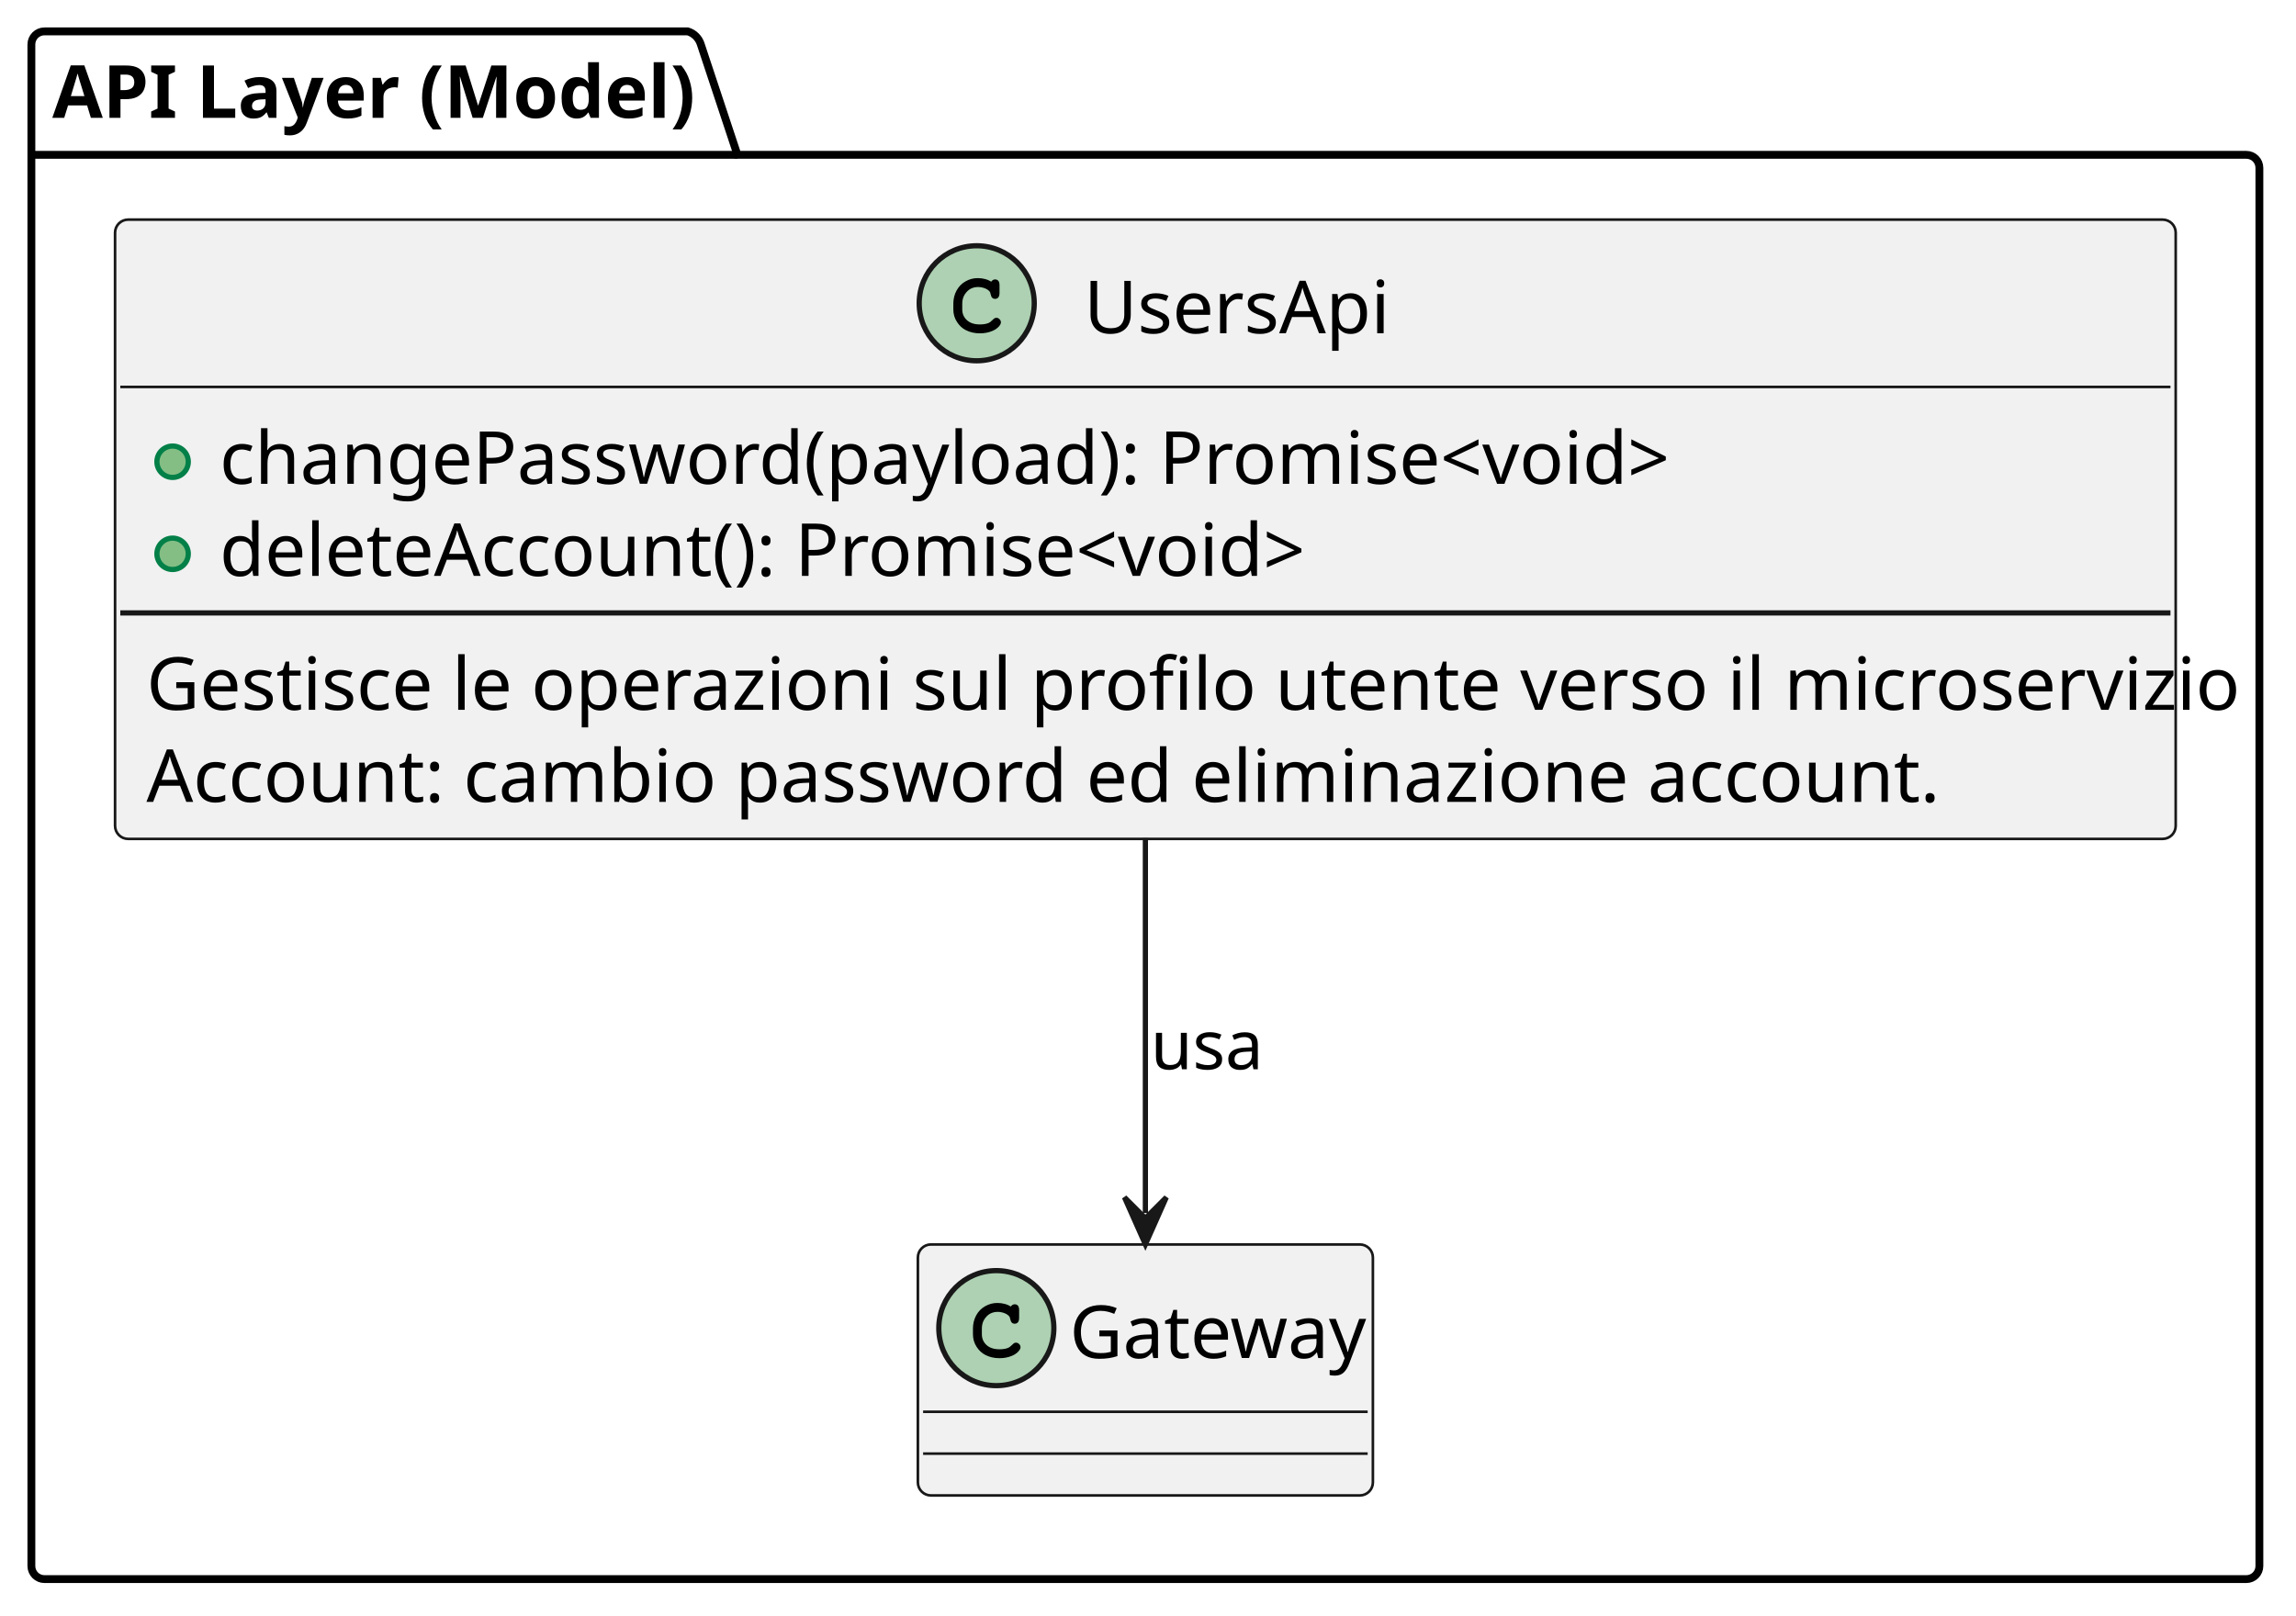
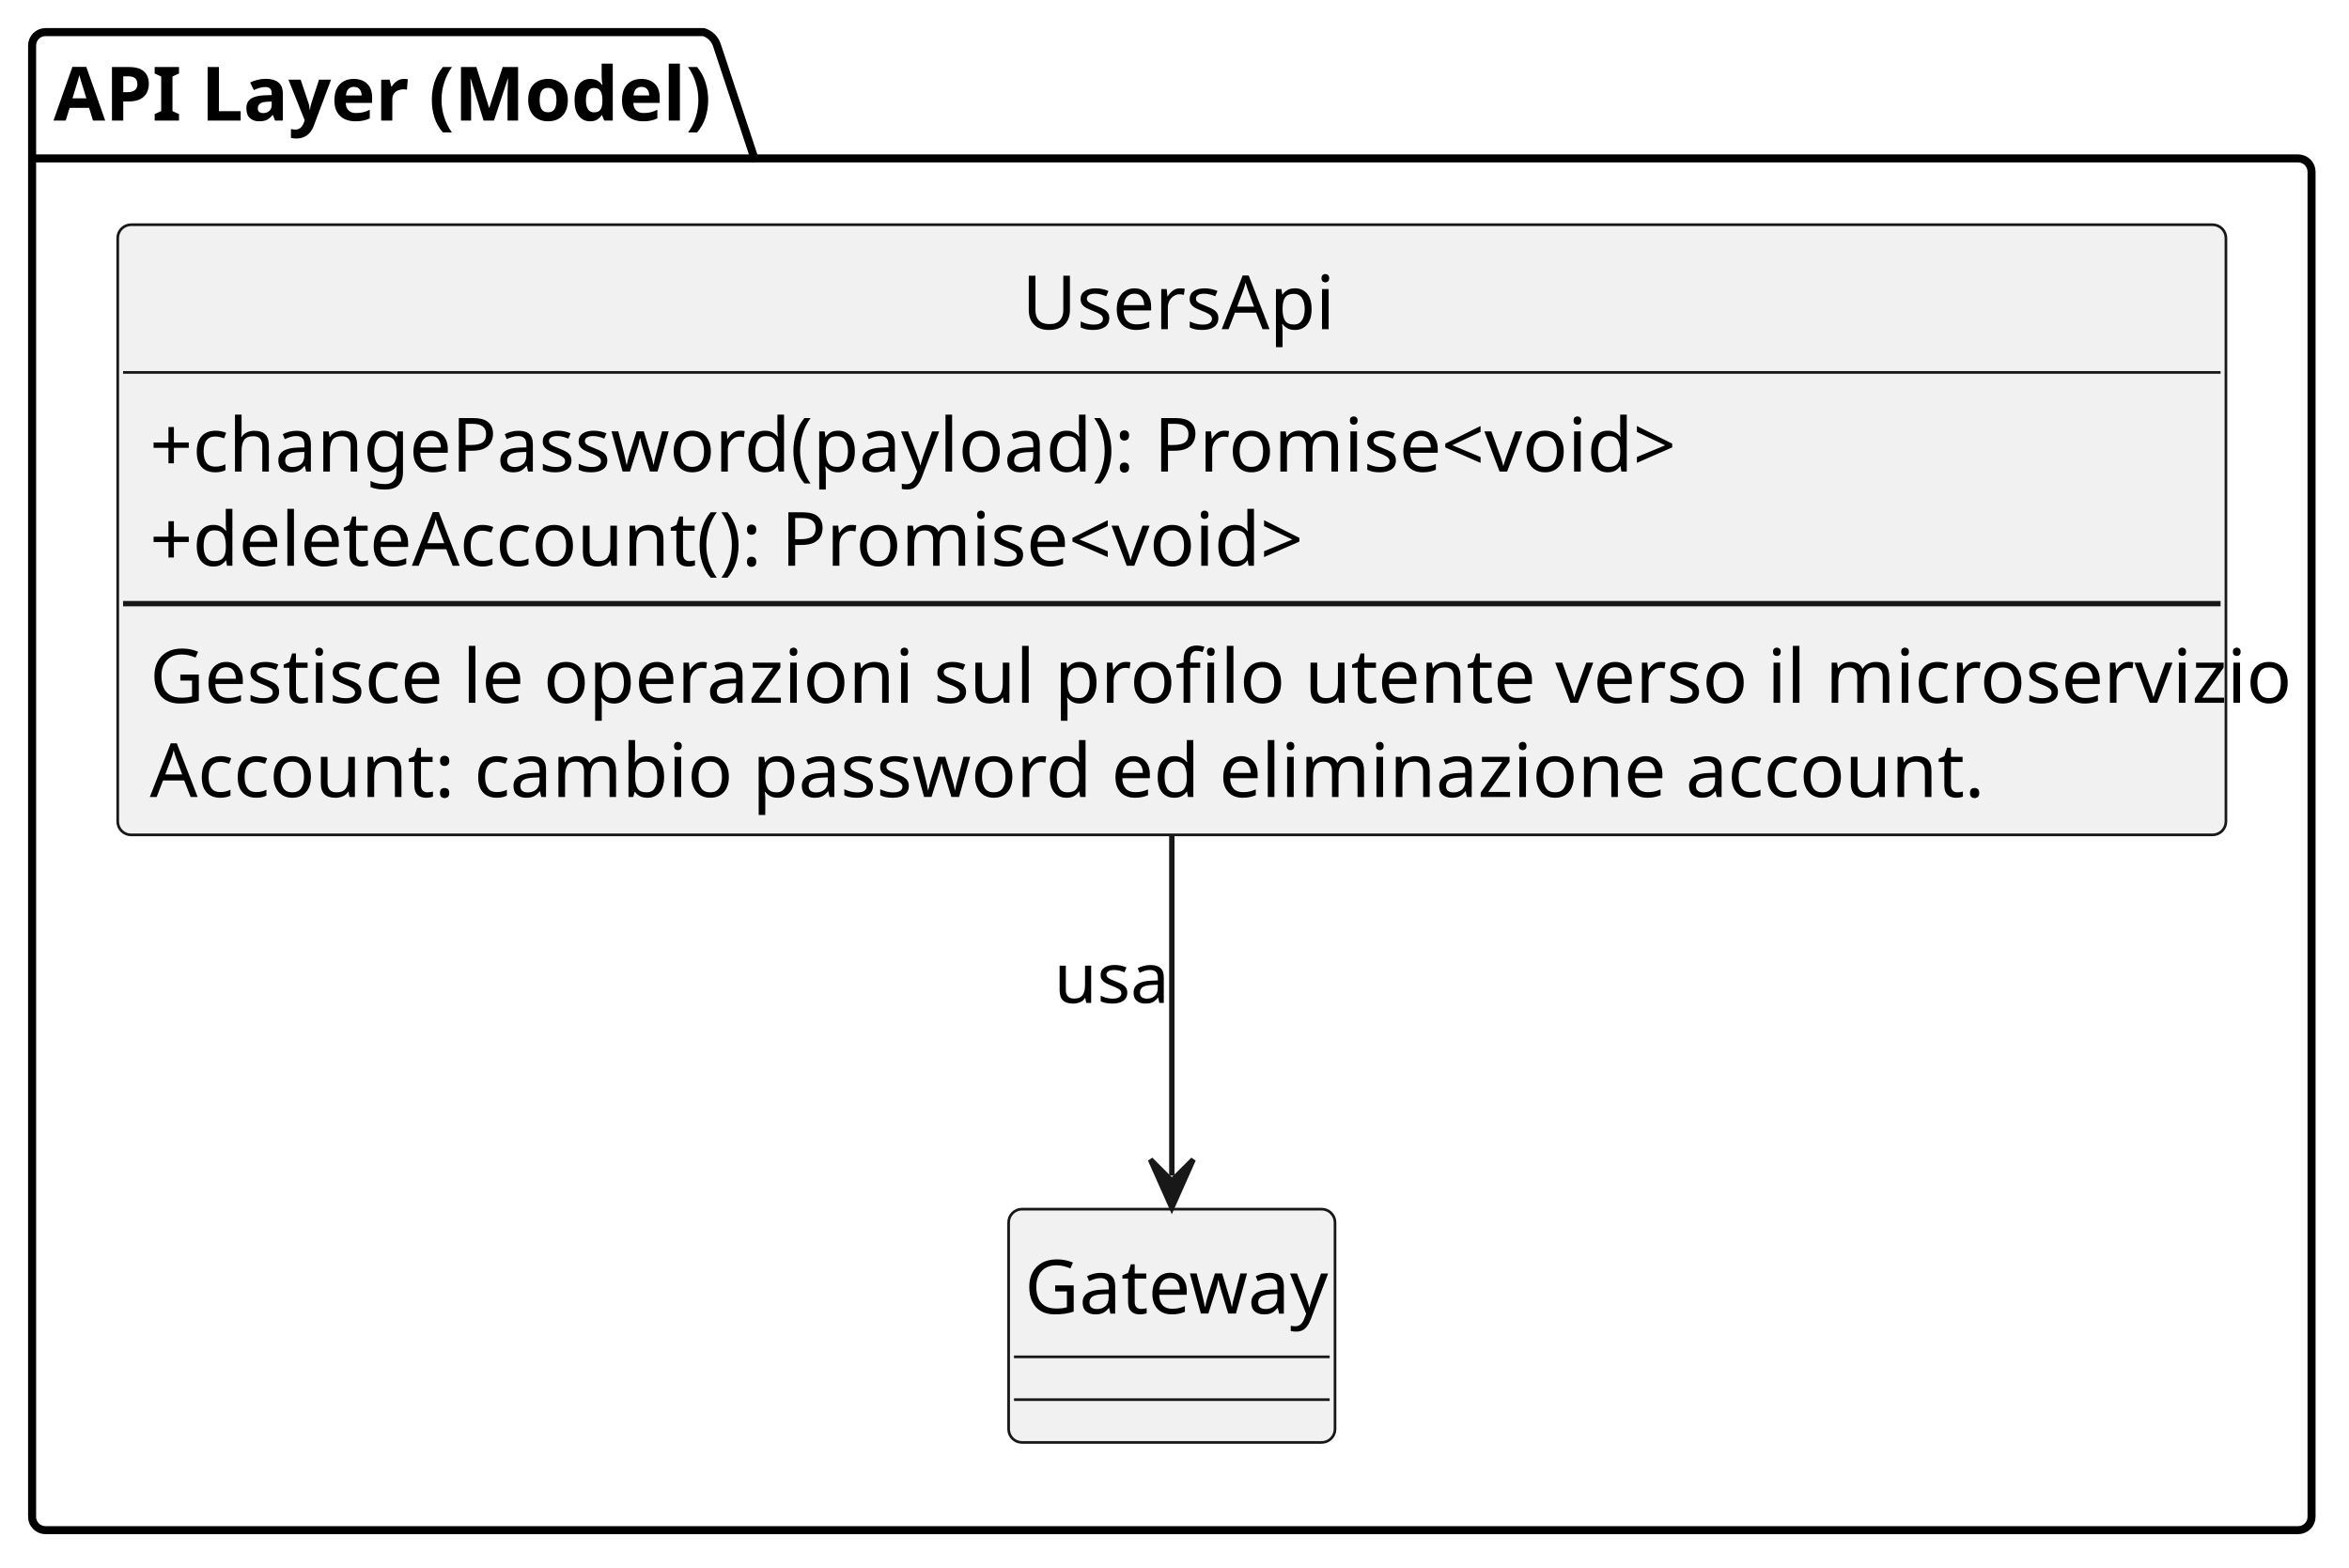
- <svg xmlns="http://www.w3.org/2000/svg" contentStyleType="text/css" height="309px" preserveAspectRatio="none" style="width:439px;height:309px;background:#FFFFFF;" version="1.1" viewBox="0 0 439 309" width="439px" zoomAndPan="magnify">
+ <svg xmlns="http://www.w3.org/2000/svg" contentStyleType="text/css" height="293px" preserveAspectRatio="none" style="width:439px;height:293px;background:#FFFFFF;" version="1.1" viewBox="0 0 439 293" width="439px" zoomAndPan="magnify">
  <defs />
  <g>
    <g id="cluster_API Layer (Model)">
-       <path d="M8.5,6 L131.5,6 A3.75,3.75 0 0 1 134,8.5 L141,29.609 L429.5,29.609 A2.5,2.5 0 0 1 432,32.109 L432,299.5 A2.5,2.5 0 0 1 429.5,302 L8.5,302 A2.5,2.5 0 0 1 6,299.5 L6,8.5 A2.5,2.5 0 0 1 8.5,6 " fill="none" style="stroke:#000000;stroke-width:1.5;" />
+       <path d="M8.5,6 L131.5,6 A3.75,3.75 0 0 1 134,8.5 L141,29.609 L429.5,29.609 A2.5,2.5 0 0 1 432,32.109 L432,283.5 A2.5,2.5 0 0 1 429.5,286 L8.5,286 A2.5,2.5 0 0 1 6,283.5 L6,8.5 A2.5,2.5 0 0 1 8.5,6 " fill="none" style="stroke:#000000;stroke-width:1.5;" />
      <line style="stroke:#000000;stroke-width:1.5;" x1="6" x2="141" y1="29.609" y2="29.609" />
      <text fill="#000000" font-family="sans-serif" font-size="14" font-weight="bold" lengthAdjust="spacing" textLength="122" x="10" y="22.533">API Layer (Model)</text>
    </g>
    <g id="elem_UsersApi">
-       <rect codeLine="2" fill="#F1F1F1" height="118.438" id="UsersApi" rx="2.5" ry="2.5" style="stroke:#181818;stroke-width:0.5;" width="394" x="22" y="42" />
-       <ellipse cx="186.75" cy="58" fill="#ADD1B2" rx="11" ry="11" style="stroke:#181818;stroke-width:1.0;" />
-       <path d="M189.516,53.875 Q189.672,53.656 189.859,53.547 Q190.047,53.438 190.266,53.438 Q190.641,53.438 190.875,53.703 Q191.109,53.953 191.109,54.562 L191.109,56.016 Q191.109,56.625 190.875,56.891 Q190.641,57.156 190.266,57.156 Q189.922,57.156 189.719,56.953 Q189.516,56.766 189.406,56.25 Q189.359,55.891 189.172,55.703 Q188.844,55.328 188.234,55.109 Q187.625,54.891 187,54.891 Q186.234,54.891 185.594,55.219 Q184.969,55.547 184.469,56.297 Q183.984,57.047 183.984,58.078 L183.984,59.172 Q183.984,60.406 184.875,61.234 Q185.766,62.047 187.359,62.047 Q188.297,62.047 188.953,61.797 Q189.344,61.641 189.766,61.203 Q190.031,60.938 190.172,60.859 Q190.328,60.781 190.531,60.781 Q190.859,60.781 191.109,61.047 Q191.375,61.297 191.375,61.641 Q191.375,61.984 191.031,62.391 Q190.531,62.969 189.734,63.297 Q188.656,63.75 187.359,63.75 Q185.844,63.75 184.641,63.125 Q183.656,62.625 182.969,61.562 Q182.281,60.484 182.281,59.203 L182.281,58.047 Q182.281,56.719 182.891,55.578 Q183.516,54.422 184.609,53.812 Q185.703,53.188 186.938,53.188 Q187.672,53.188 188.312,53.359 Q188.969,53.516 189.516,53.875 Z " fill="#000000" />
-       <text fill="#000000" font-family="sans-serif" font-size="14" lengthAdjust="spacing" textLength="56" x="207.25" y="63.728">UsersApi</text>
-       <line style="stroke:#181818;stroke-width:0.5;" x1="23" x2="415" y1="74" y2="74" />
-       <ellipse cx="33" cy="88.305" fill="#84BE84" rx="3" ry="3" style="stroke:#038048;stroke-width:1.0;" />
-       <text fill="#000000" font-family="sans-serif" font-size="14" lengthAdjust="spacing" textLength="269" x="42" y="92.533">changePassword(payload): Promise&lt;void&gt;</text>
-       <ellipse cx="33" cy="105.914" fill="#84BE84" rx="3" ry="3" style="stroke:#038048;stroke-width:1.0;" />
-       <text fill="#000000" font-family="sans-serif" font-size="14" lengthAdjust="spacing" textLength="201" x="42" y="110.143">deleteAccount(): Promise&lt;void&gt;</text>
-       <line style="stroke:#181818;stroke-width:1.0;" x1="23" x2="415" y1="117.219" y2="117.219" />
-       <text fill="#000000" font-family="sans-serif" font-size="14" lengthAdjust="spacing" textLength="382" x="28" y="135.752">Gestisce le operazioni sul profilo utente verso il microservizio</text>
-       <text fill="#000000" font-family="sans-serif" font-size="14" lengthAdjust="spacing" textLength="327" x="28" y="153.361">Account: cambio password ed eliminazione account.</text>
+       <rect codeLine="9" fill="#F1F1F1" height="114.047" id="UsersApi" rx="2.5" ry="2.5" style="stroke:#181818;stroke-width:0.5;" width="394" x="22" y="42" />
+       <text fill="#000000" font-family="sans-serif" font-size="14" lengthAdjust="spacing" textLength="56" x="191" y="61.533">UsersApi</text>
+       <line style="stroke:#181818;stroke-width:0.5;" x1="23" x2="415" y1="69.609" y2="69.609" />
+       <text fill="#000000" font-family="sans-serif" font-size="14" lengthAdjust="spacing" textLength="277" x="28" y="88.143">+changePassword(payload): Promise&lt;void&gt;</text>
+       <text fill="#000000" font-family="sans-serif" font-size="14" lengthAdjust="spacing" textLength="209" x="28" y="105.752">+deleteAccount(): Promise&lt;void&gt;</text>
+       <line style="stroke:#181818;stroke-width:1.0;" x1="23" x2="415" y1="112.828" y2="112.828" />
+       <text fill="#000000" font-family="sans-serif" font-size="14" lengthAdjust="spacing" textLength="382" x="28" y="131.361">Gestisce le operazioni sul profilo utente verso il microservizio</text>
+       <text fill="#000000" font-family="sans-serif" font-size="14" lengthAdjust="spacing" textLength="327" x="28" y="148.971">Account: cambio password ed eliminazione account.</text>
    </g>
    <g id="elem_Gateway">
-       <rect fill="#F1F1F1" height="48" id="Gateway" rx="2.5" ry="2.5" style="stroke:#181818;stroke-width:0.5;" width="87" x="175.5" y="238" />
-       <ellipse cx="190.5" cy="254" fill="#ADD1B2" rx="11" ry="11" style="stroke:#181818;stroke-width:1.0;" />
-       <path d="M193.266,249.875 Q193.422,249.656 193.609,249.547 Q193.797,249.438 194.016,249.438 Q194.391,249.438 194.625,249.703 Q194.859,249.953 194.859,250.562 L194.859,252.016 Q194.859,252.625 194.625,252.891 Q194.391,253.156 194.016,253.156 Q193.672,253.156 193.469,252.953 Q193.266,252.766 193.156,252.25 Q193.109,251.891 192.922,251.703 Q192.594,251.328 191.984,251.109 Q191.375,250.891 190.75,250.891 Q189.984,250.891 189.344,251.219 Q188.719,251.547 188.219,252.297 Q187.734,253.047 187.734,254.078 L187.734,255.172 Q187.734,256.406 188.625,257.234 Q189.516,258.047 191.109,258.047 Q192.047,258.047 192.703,257.797 Q193.094,257.641 193.516,257.203 Q193.781,256.938 193.922,256.859 Q194.078,256.781 194.281,256.781 Q194.609,256.781 194.859,257.047 Q195.125,257.297 195.125,257.641 Q195.125,257.984 194.781,258.391 Q194.281,258.969 193.484,259.297 Q192.406,259.75 191.109,259.75 Q189.594,259.75 188.391,259.125 Q187.406,258.625 186.719,257.562 Q186.031,256.484 186.031,255.203 L186.031,254.047 Q186.031,252.719 186.641,251.578 Q187.266,250.422 188.359,249.812 Q189.453,249.188 190.688,249.188 Q191.422,249.188 192.062,249.359 Q192.719,249.516 193.266,249.875 Z " fill="#000000" />
-       <text fill="#000000" font-family="sans-serif" font-size="14" lengthAdjust="spacing" textLength="55" x="204.5" y="259.728">Gateway</text>
-       <line style="stroke:#181818;stroke-width:0.5;" x1="176.5" x2="261.5" y1="270" y2="270" />
-       <line style="stroke:#181818;stroke-width:0.5;" x1="176.5" x2="261.5" y1="278" y2="278" />
+       <rect fill="#F1F1F1" height="43.609" id="Gateway" rx="2.5" ry="2.5" style="stroke:#181818;stroke-width:0.5;" width="61" x="188.5" y="226" />
+       <text fill="#000000" font-family="sans-serif" font-size="14" lengthAdjust="spacing" textLength="55" x="191.5" y="245.533">Gateway</text>
+       <line style="stroke:#181818;stroke-width:0.5;" x1="189.5" x2="248.5" y1="253.609" y2="253.609" />
+       <line style="stroke:#181818;stroke-width:0.5;" x1="189.5" x2="248.5" y1="261.609" y2="261.609" />
    </g>
    <g id="link_UsersApi_Gateway">
-       <path codeLine="10" d="M219,160.3 C219,187.25 219,211.69 219,231.99 " fill="none" id="UsersApi-to-Gateway" style="stroke:#181818;stroke-width:1.0;" />
-       <polygon fill="#181818" points="219,237.99,223,228.99,219,232.99,215,228.99,219,237.99" style="stroke:#181818;stroke-width:1.0;" />
-       <text fill="#000000" font-family="sans-serif" font-size="13" lengthAdjust="spacing" textLength="21" x="220" y="204.495">usa</text>
+       <path codeLine="17" d="M219,156.18 C219,180.47 219,201.37 219,219.73 " fill="none" id="UsersApi-to-Gateway" style="stroke:#181818;stroke-width:1.0;" />
+       <polygon fill="#181818" points="219,225.73,223,216.73,219,220.73,215,216.73,219,225.73" style="stroke:#181818;stroke-width:1.0;" />
+       <text fill="#000000" font-family="sans-serif" font-size="13" lengthAdjust="spacing" textLength="21" x="197" y="187.455">usa</text>
    </g>
  </g>
</svg>
